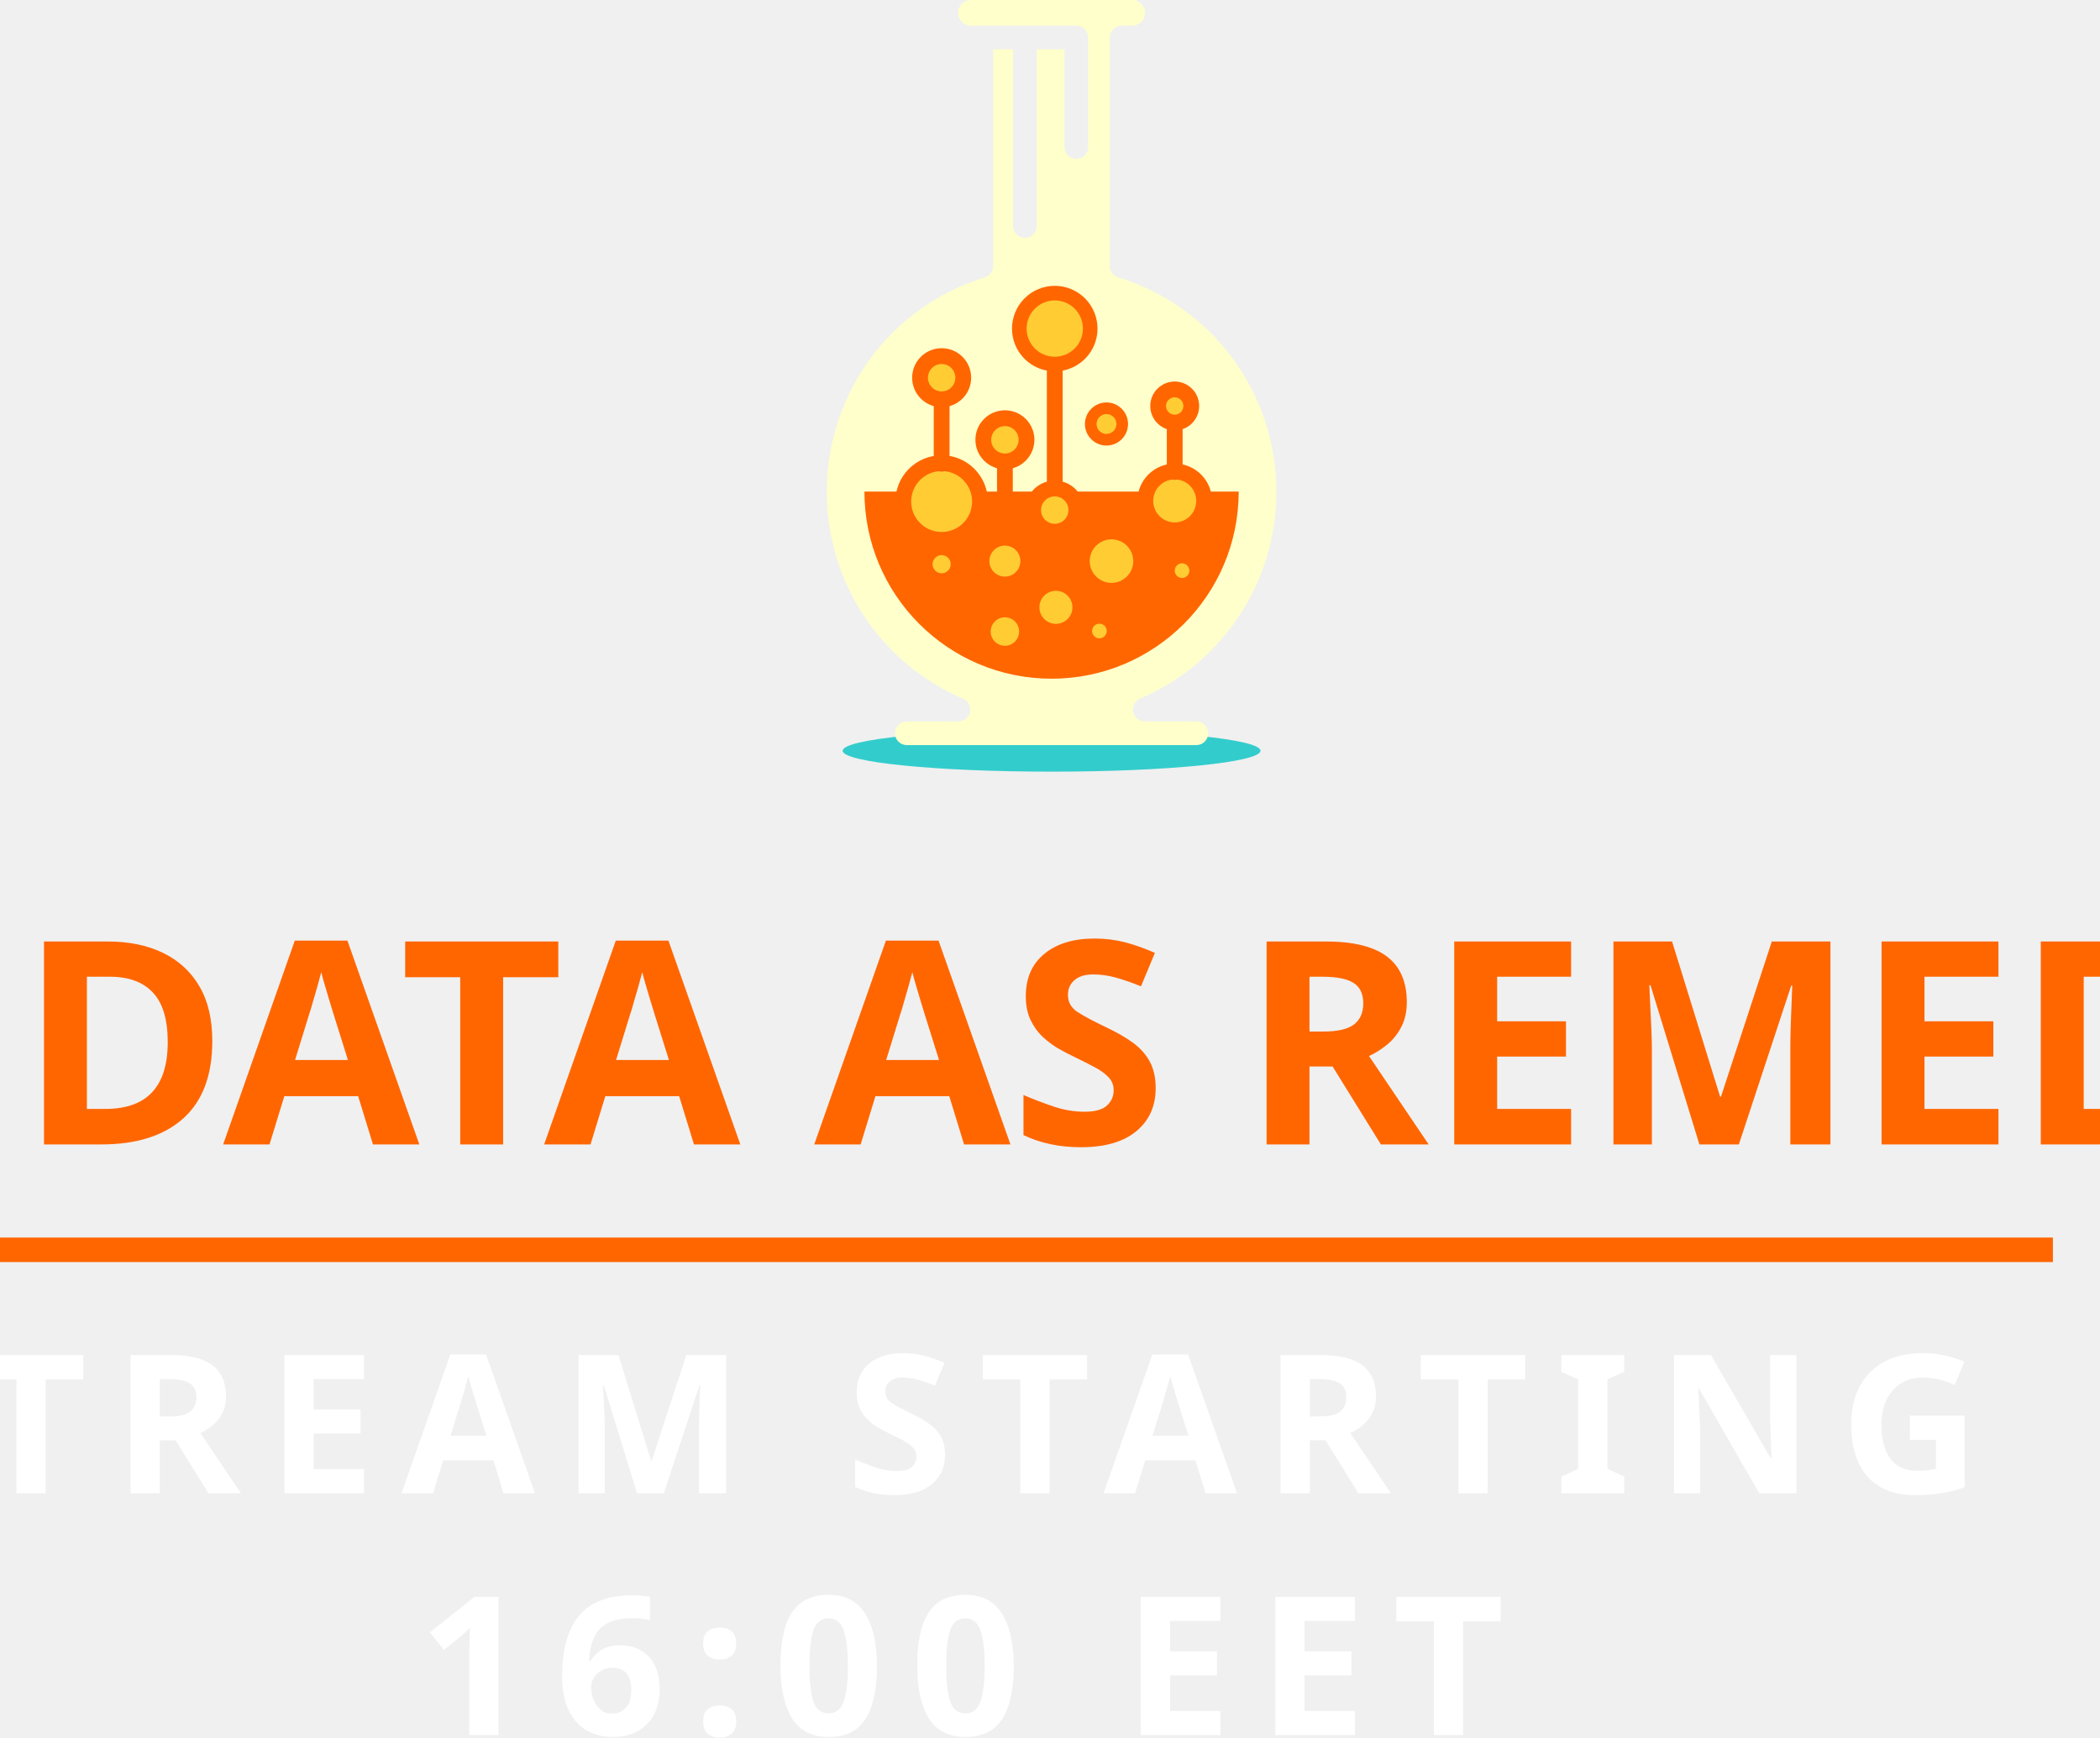
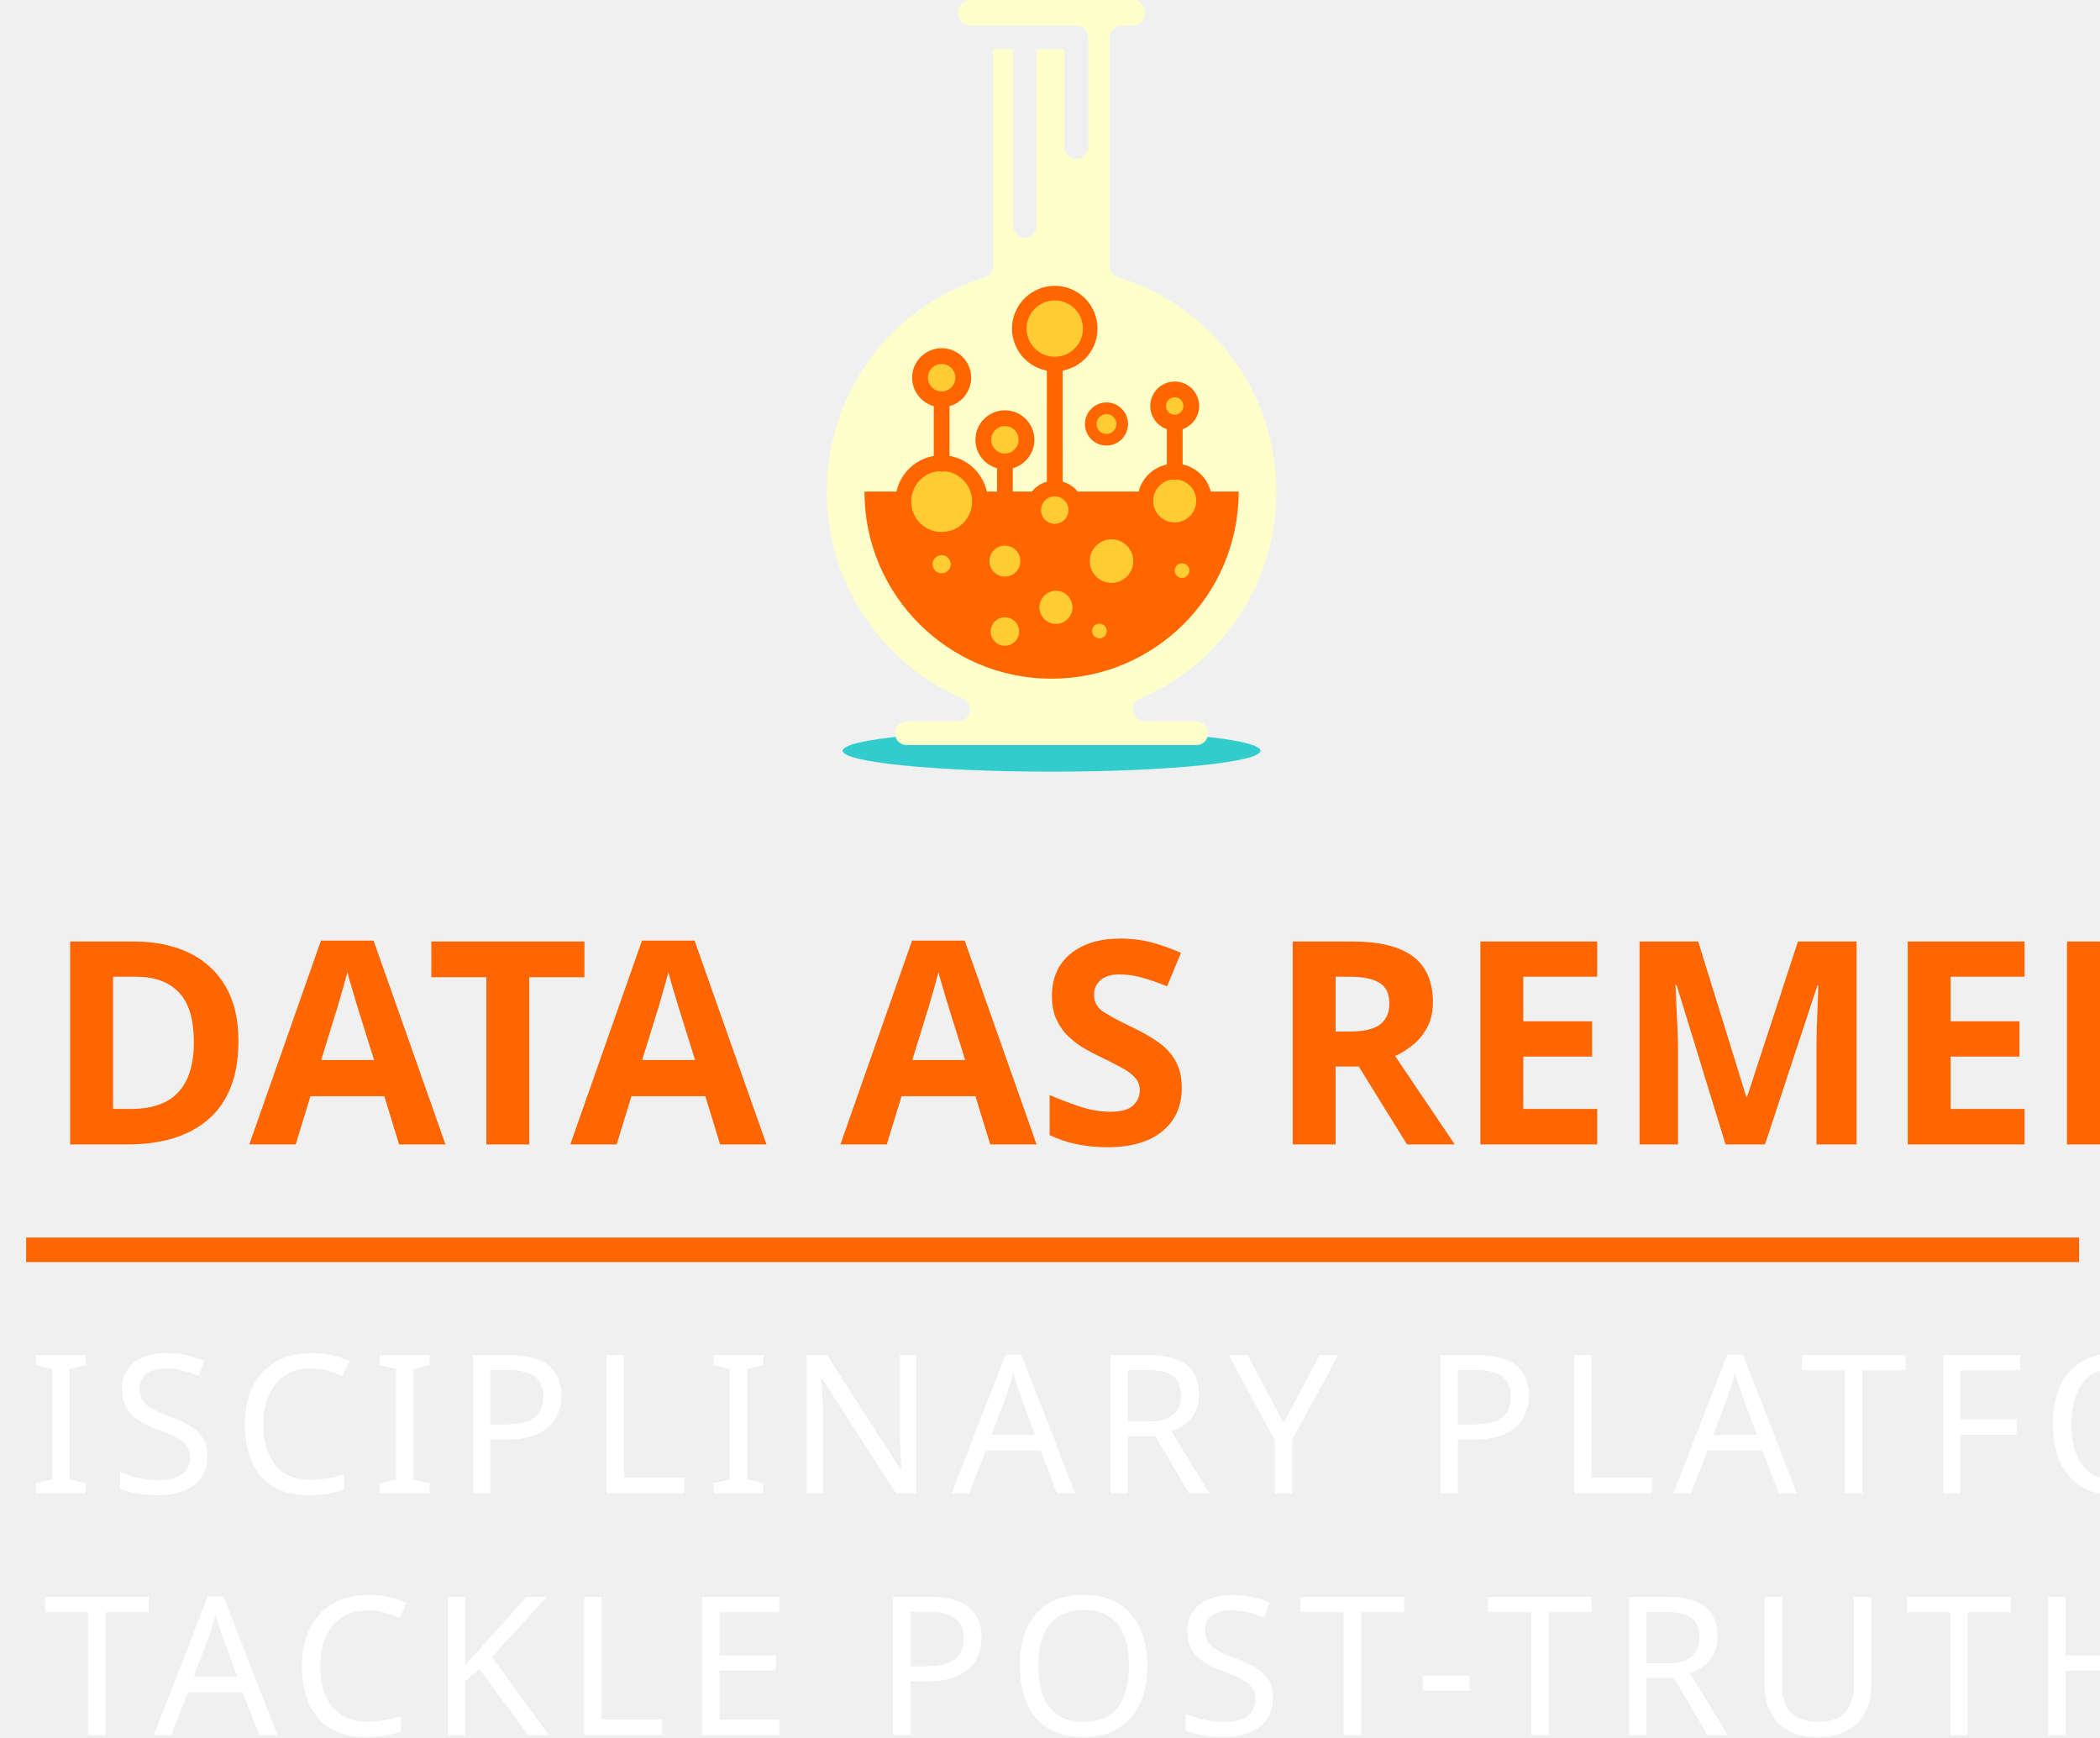
<svg xmlns="http://www.w3.org/2000/svg" id="svg2" version="1.1" xml:space="preserve" width="321.16" height="265.689" viewBox="0 0 321.16 265.689">
  <defs id="defs6">
    <clipPath clipPathUnits="userSpaceOnUse" id="clipPath22">
      <path d="M 0,465 828,465 828,0 0,0 0,465 Z" id="path24" />
    </clipPath>
  </defs>
  <g id="g10" transform="matrix(1.25,0,0,-1.25,-438.8455,447.223)">
-     <g id="g14" transform="translate(351.0764,204.8714)">
+     <g id="g14" transform="translate(354.2764,204.8714)">
      <path d="M 0,0 251.167,0" style="fill:none;stroke:#ff6600;stroke-width:3;stroke-linecap:butt;stroke-linejoin:miter;stroke-miterlimit:10;stroke-dasharray:none;stroke-opacity:1" id="path16" />
    </g>
    <g id="g18" transform="translate(65.73167,12.54126)">
      <g id="g20" clip-path="url(#clipPath22)">
        <g id="g26" transform="translate(439.5596,253.3877)">
          <path d="m 0,0 c 0,-1.411 -11.443,-2.558 -25.56,-2.558 -14.115,0 -25.558,1.147 -25.558,2.558 0,1.411 11.443,2.558 25.558,2.558 C -11.443,2.558 0,1.411 0,0" style="fill:#33cccc;fill-opacity:1;fill-rule:nonzero;stroke:none" id="path28" />
        </g>
        <g id="g30" transform="translate(431.7139,254.0781)">
          <path d="m 0,0 -35.427,0 c -0.8,0 -1.449,0.651 -1.449,1.45 0,0.8 0.649,1.449 1.449,1.449 l 6.314,0 c 0.687,0 1.28,0.485 1.42,1.159 0.138,0.673 -0.217,1.35 -0.849,1.623 -10.128,4.343 -16.671,14.268 -16.671,25.281 0,12.126 7.775,22.682 19.347,26.268 0.605,0.19 1.019,0.749 1.019,1.386 l 0,26.505 2.423,0 0,-21.618 c 0,-0.8 0.648,-1.449 1.449,-1.449 0.799,0 1.449,0.649 1.449,1.449 l 0,21.618 3.392,0 0,-11.956 c 0,-0.801 0.649,-1.449 1.449,-1.449 0.801,0 1.449,0.648 1.449,1.449 l 0,13.405 c 0,0.8 -0.648,1.449 -1.449,1.449 -0.064,0 -0.125,-0.011 -0.187,-0.019 -0.061,0.008 -0.121,0.019 -0.185,0.019 l -0.966,0 -9.306,0 -0.967,0 -0.723,0 -0.555,0 c -0.865,0 -1.571,0.704 -1.571,1.57 0,0.866 0.706,1.57 1.571,1.57 l 19.72,0 c 0.866,0 1.57,-0.704 1.57,-1.57 0,-0.866 -0.704,-1.57 -1.57,-1.57 l -1.279,0 c -0.802,0 -1.449,-0.649 -1.449,-1.449 l 0,-27.954 c 0,-0.637 0.414,-1.196 1.019,-1.386 C 2.011,53.644 9.786,43.088 9.786,30.962 9.786,19.949 3.241,10.024 -6.887,5.681 -7.519,5.408 -7.874,4.731 -7.734,4.058 -7.597,3.384 -7.002,2.899 -6.314,2.899 L 0,2.899 C 0.798,2.899 1.448,2.25 1.448,1.45 1.448,0.651 0.798,0 0,0" style="fill:#ffffcc;fill-opacity:1;fill-rule:nonzero;stroke:none" id="path32" />
        </g>
        <g id="g34" transform="translate(414,262.2021)">
          <path d="m 0,0 c 12.645,0 22.894,10.248 22.894,22.894 l -45.789,0 C -22.895,10.248 -12.644,0 0,0" style="fill:#ff6600;fill-opacity:1;fill-rule:nonzero;stroke:none" id="path36" />
        </g>
        <g id="g38" transform="translate(431.6123,286.4971)">
          <path d="m 0,0 c 1.405,-1.403 1.403,-3.685 0,-5.088 -1.407,-1.405 -3.685,-1.405 -5.09,0 -1.404,1.403 -1.404,3.685 0,5.088 1.405,1.406 3.684,1.406 5.09,0" style="fill:#ffcc33;fill-opacity:1;fill-rule:nonzero;stroke:none" id="path40" />
        </g>
        <g id="g42" transform="translate(431.6123,286.4971)">
          <path d="m 0,0 c 1.405,-1.403 1.403,-3.685 0,-5.088 -1.407,-1.405 -3.685,-1.405 -5.09,0 -1.404,1.403 -1.404,3.685 0,5.088 1.405,1.406 3.684,1.406 5.09,0 z" style="fill:none;stroke:#ff6600;stroke-width:1.932;stroke-linecap:round;stroke-linejoin:round;stroke-miterlimit:10;stroke-dasharray:none;stroke-opacity:1" id="path44" />
        </g>
        <g id="g46" transform="translate(430.5,296.998)">
          <path d="m 0,0 c 0.791,-0.791 0.791,-2.074 0,-2.864 -0.791,-0.792 -2.073,-0.792 -2.865,0 -0.792,0.79 -0.792,2.073 0,2.864 0.79,0.791 2.072,0.793 2.865,0" style="fill:#ffcc33;fill-opacity:1;fill-rule:nonzero;stroke:none" id="path48" />
        </g>
        <g id="g50" transform="translate(430.5,296.998)">
          <path d="m 0,0 c 0.791,-0.791 0.791,-2.074 0,-2.864 -0.791,-0.792 -2.073,-0.792 -2.865,0 -0.792,0.79 -0.792,2.073 0,2.864 0.79,0.791 2.072,0.793 2.865,0 z" style="fill:none;stroke:#ff6600;stroke-width:1.932;stroke-linecap:round;stroke-linejoin:round;stroke-miterlimit:10;stroke-dasharray:none;stroke-opacity:1" id="path52" />
        </g>
        <g id="g54" transform="translate(429.0664,287.4932)">
          <path d="M 0,0 0.001,5.827" style="fill:#ffcc33;fill-opacity:1;fill-rule:nonzero;stroke:#ff6600;stroke-width:1.932;stroke-linecap:round;stroke-linejoin:round;stroke-miterlimit:10;stroke-dasharray:none;stroke-opacity:1" id="path56" />
        </g>
        <g id="g58" transform="translate(409.6299,277.9307)">
          <path d="m 0,0 c 0.741,-0.739 0.739,-1.94 0,-2.683 -0.741,-0.739 -1.94,-0.739 -2.68,0 -0.741,0.743 -0.741,1.941 0,2.683 0.74,0.739 1.939,0.739 2.68,0" style="fill:#ffcc33;fill-opacity:1;fill-rule:nonzero;stroke:none" id="path60" />
        </g>
        <g id="g62" transform="translate(422.0811,294.7227)">
          <path d="m 0,0 c 0.751,-0.749 0.751,-1.968 0,-2.719 -0.752,-0.753 -1.971,-0.753 -2.723,0 -0.751,0.751 -0.75,1.968 0.002,2.719 0.75,0.754 1.969,0.754 2.721,0" style="fill:#ffcc33;fill-opacity:1;fill-rule:nonzero;stroke:none" id="path64" />
        </g>
        <g id="g66" transform="translate(422.0811,294.7227)">
          <path d="m 0,0 c 0.751,-0.749 0.751,-1.968 0,-2.719 -0.752,-0.753 -1.971,-0.753 -2.723,0 -0.751,0.751 -0.75,1.968 0.002,2.719 0.75,0.754 1.969,0.754 2.721,0 z" style="fill:none;stroke:#ff6600;stroke-width:1.425;stroke-linecap:round;stroke-linejoin:round;stroke-miterlimit:10;stroke-dasharray:none;stroke-opacity:1" id="path68" />
        </g>
        <g id="g70" transform="translate(415.9639,272.3623)">
          <path d="m 0,0 c 0.788,-0.787 0.787,-2.068 0,-2.858 -0.791,-0.79 -2.07,-0.79 -2.86,0 -0.789,0.79 -0.789,2.071 0,2.858 0.79,0.791 2.07,0.791 2.86,0" style="fill:#ffcc33;fill-opacity:1;fill-rule:nonzero;stroke:none" id="path72" />
        </g>
        <g id="g74" transform="translate(401.3379,276.9961)">
          <path d="m 0,0 c 0.435,-0.434 0.435,-1.138 0,-1.571 -0.435,-0.435 -1.139,-0.435 -1.571,0 -0.436,0.433 -0.436,1.137 0,1.571 0.432,0.435 1.138,0.435 1.571,0" style="fill:#ffcc33;fill-opacity:1;fill-rule:nonzero;stroke:none" id="path76" />
        </g>
        <g id="g78" transform="translate(409.5215,269.2031)">
          <path d="m 0,0 c 0.68,-0.679 0.679,-1.781 0,-2.461 -0.681,-0.681 -1.783,-0.681 -2.462,0 -0.68,0.68 -0.68,1.782 0.001,2.461 0.678,0.68 1.78,0.68 2.461,0" style="fill:#ffcc33;fill-opacity:1;fill-rule:nonzero;stroke:none" id="path80" />
        </g>
        <g id="g82" transform="translate(420.4863,268.6729)">
          <path d="m 0,0 c 0.35,-0.351 0.35,-0.919 0,-1.268 -0.35,-0.351 -0.918,-0.351 -1.268,0 -0.349,0.349 -0.349,0.917 0,1.268 0.35,0.349 0.918,0.349 1.268,0" style="fill:#ffcc33;fill-opacity:1;fill-rule:nonzero;stroke:none" id="path84" />
        </g>
        <g id="g86" transform="translate(430.5977,276.0586)">
          <path d="m 0,0 c 0.351,-0.349 0.351,-0.917 0,-1.269 -0.35,-0.348 -0.918,-0.348 -1.268,0 -0.35,0.352 -0.35,0.92 0.001,1.269 C -0.918,0.352 -0.35,0.352 0,0" style="fill:#ffcc33;fill-opacity:1;fill-rule:nonzero;stroke:none" id="path88" />
        </g>
        <g id="g90" transform="translate(423.2168,278.4717)">
          <path d="m 0,0 c 1.041,-1.037 1.039,-2.727 0,-3.765 -1.041,-1.041 -2.727,-1.041 -3.767,0 -1.04,1.038 -1.039,2.726 0,3.765 C -2.729,1.04 -1.04,1.042 0,0" style="fill:#ffcc33;fill-opacity:1;fill-rule:nonzero;stroke:none" id="path92" />
        </g>
        <g id="g94" transform="translate(403.8721,287.1982)">
          <path d="m 0,0 c 1.833,-1.834 1.831,-4.806 0,-6.637 -1.835,-1.834 -4.808,-1.834 -6.641,0 C -8.473,-4.806 -8.473,-1.834 -6.64,0 -4.808,1.831 -1.834,1.833 0,0" style="fill:#ffcc33;fill-opacity:1;fill-rule:nonzero;stroke:none" id="path96" />
        </g>
        <g id="g98" transform="translate(403.8721,287.1982)">
          <path d="m 0,0 c 1.833,-1.834 1.831,-4.806 0,-6.637 -1.835,-1.834 -4.808,-1.834 -6.641,0 C -8.473,-4.806 -8.473,-1.834 -6.64,0 -4.808,1.831 -1.834,1.833 0,0 Z" style="fill:none;stroke:#ff6600;stroke-width:1.932;stroke-linecap:round;stroke-linejoin:round;stroke-miterlimit:10;stroke-dasharray:none;stroke-opacity:1" id="path100" />
        </g>
        <g id="g102" transform="translate(402.4219,300.8965)">
          <path d="m 0,0 c 1.032,-1.034 1.032,-2.706 -0.002,-3.738 -1.031,-1.033 -2.703,-1.033 -3.736,0 C -4.771,-2.706 -4.771,-1.031 -3.739,0 -2.706,1.03 -1.034,1.033 0,0" style="fill:#ffcc33;fill-opacity:1;fill-rule:nonzero;stroke:none" id="path104" />
        </g>
        <g id="g106" transform="translate(402.4219,300.8965)">
          <path d="m 0,0 c 1.032,-1.034 1.032,-2.706 -0.002,-3.738 -1.031,-1.033 -2.703,-1.033 -3.736,0 C -4.771,-2.706 -4.771,-1.031 -3.739,0 -2.706,1.03 -1.034,1.033 0,0 Z" style="fill:none;stroke:#ff6600;stroke-width:1.932;stroke-linecap:round;stroke-linejoin:round;stroke-miterlimit:10;stroke-dasharray:none;stroke-opacity:1" id="path108" />
        </g>
        <g id="g110" transform="translate(400.5508,288.4971)">
          <path d="M 0,0 0.002,7.603" style="fill:#ffcc33;fill-opacity:1;fill-rule:nonzero;stroke:#ff6600;stroke-width:1.932;stroke-linecap:round;stroke-linejoin:round;stroke-miterlimit:10;stroke-dasharray:none;stroke-opacity:1" id="path112" />
        </g>
        <g id="g114" transform="translate(410.1611,293.2998)">
          <path d="m 0,0 c 1.032,-1.034 1.032,-2.706 -0.003,-3.738 -1.028,-1.033 -2.701,-1.033 -3.734,0 -1.034,1.032 -1.034,2.706 0,3.738 1.031,1.03 2.704,1.032 3.737,0" style="fill:#ffcc33;fill-opacity:1;fill-rule:nonzero;stroke:none" id="path116" />
        </g>
        <g id="g118" transform="translate(410.1611,293.2998)">
          <path d="m 0,0 c 1.032,-1.034 1.032,-2.706 -0.003,-3.738 -1.028,-1.033 -2.701,-1.033 -3.734,0 -1.034,1.032 -1.034,2.706 0,3.738 1.031,1.03 2.704,1.032 3.737,0 z" style="fill:none;stroke:#ff6600;stroke-width:1.932;stroke-linecap:round;stroke-linejoin:round;stroke-miterlimit:10;stroke-dasharray:none;stroke-opacity:1" id="path120" />
        </g>
        <g id="g122" transform="translate(408.291,280.8994)">
          <path d="M 0,0 0,7.604" style="fill:#ffcc33;fill-opacity:1;fill-rule:nonzero;stroke:#ff6600;stroke-width:1.932;stroke-linecap:round;stroke-linejoin:round;stroke-miterlimit:10;stroke-dasharray:none;stroke-opacity:1" id="path124" />
        </g>
        <g id="g126" transform="translate(411.3232,301.9687)">
          <path d="m 0,0 c -1.695,1.694 -1.693,4.439 0,6.134 1.695,1.695 4.441,1.695 6.137,0 C 7.829,4.439 7.829,1.694 6.136,0 4.441,-1.692 1.693,-1.695 0,0" style="fill:#ffcc33;fill-opacity:1;fill-rule:nonzero;stroke:none" id="path128" />
        </g>
        <g id="g130" transform="translate(411.3232,301.9687)">
          <path d="m 0,0 c -1.695,1.694 -1.693,4.439 0,6.134 1.695,1.695 4.441,1.695 6.137,0 C 7.829,4.439 7.829,1.694 6.136,0 4.441,-1.692 1.693,-1.695 0,0 Z" style="fill:none;stroke:#ff6600;stroke-width:1.786;stroke-linecap:round;stroke-linejoin:round;stroke-miterlimit:10;stroke-dasharray:none;stroke-opacity:1" id="path132" />
        </g>
        <g id="g134" transform="translate(414.3926,300.418)">
          <path d="M 0,0 -0.002,-24.993" style="fill:#ffcc33;fill-opacity:1;fill-rule:nonzero;stroke:#ff6600;stroke-width:1.932;stroke-linecap:round;stroke-linejoin:round;stroke-miterlimit:10;stroke-dasharray:none;stroke-opacity:1" id="path136" />
        </g>
        <g id="g138" transform="translate(412.5205,280.9609)">
          <path d="m 0,0 c -1.032,1.034 -1.032,2.707 0.002,3.738 1.03,1.032 2.704,1.032 3.737,0 C 4.771,2.705 4.771,1.034 3.74,0 2.706,-1.03 1.034,-1.032 0,0" style="fill:#ffcc33;fill-opacity:1;fill-rule:nonzero;stroke:none" id="path140" />
        </g>
        <g id="g142" transform="translate(412.5205,280.9609)">
          <path d="m 0,0 c -1.032,1.034 -1.032,2.707 0.002,3.738 1.03,1.032 2.704,1.032 3.737,0 C 4.771,2.705 4.771,1.034 3.74,0 2.706,-1.03 1.034,-1.032 0,0 Z" style="fill:none;stroke:#ff6600;stroke-width:1.932;stroke-linecap:round;stroke-linejoin:round;stroke-miterlimit:10;stroke-dasharray:none;stroke-opacity:1" id="path144" />
        </g>
      </g>
    </g>
-     <text transform="scale(1,-1)" style="font-variant:normal;font-weight:900;font-stretch:condensed;font-size:23.667px;font-family:'Heroic Condensed';-inkscape-font-specification:HeroicCondensed-Heavy;writing-mode:lr-tb;fill:#ffffff;fill-opacity:1;fill-rule:nonzero;stroke:none" id="text146" x="482.493" y="-175.089">
-       <tspan id="tspan150" x="484.093" y="-175.089" style="text-align:center;letter-spacing:3.2px;text-anchor:middle">STREAM STARTING</tspan>
-       <tspan x="484.093" y="-145.506" style="text-align:center;letter-spacing:3.2px;text-anchor:middle" id="tspan4207">16:00 EET</tspan>
+     <text transform="scale(1,-1)" style="font-variant:normal;font-weight:900;font-stretch:condensed;font-size:23.667px;font-family:'Heroic Condensed';-inkscape-font-specification:HeroicCondensed-Heavy;writing-mode:lr-tb;fill:#ffffff;fill-opacity:1;fill-rule:nonzero;stroke:none" id="text146" x="479.293" y="-175.089">
+       <tspan x="480.309" y="-175.089" style="text-align:center;letter-spacing:2.032px;text-anchor:middle;-inkscape-font-specification:'Heroic Condensed,  Light';font-family:'Heroic Condensed';font-weight:300;font-style:normal;font-stretch:normal;font-variant:normal" id="tspan4207">INTERDISCIPLINARY PLATFORM</tspan>
+       <tspan x="480.309" y="-145.506" style="text-align:center;letter-spacing:2.032px;text-anchor:middle;-inkscape-font-specification:'Heroic Condensed,  Light';font-family:'Heroic Condensed';font-weight:300;font-style:normal;font-stretch:normal;font-variant:normal" id="tspan4208">TO TACKLE POST-TRUTH</tspan>
    </text>
-     <text transform="scale(1,-1)" style="font-variant:normal;font-weight:900;font-stretch:condensed;font-size:34.786px;font-family:'Heroic Condensed';-inkscape-font-specification:HeroicCondensed-Heavy;writing-mode:lr-tb;fill:#ff6600;fill-opacity:1;fill-rule:nonzero;stroke:none" id="text152" x="353.332" y="-217.767">
-       <tspan x="353.332 373.126 391.91 409.199 427.984 440.855 459.64 478.738 491.609 510.985 528.482 552.937 570.435 590.228 608.004" y="-217.767" id="tspan154">DATA AS REMEDY </tspan>
+     <text transform="scale(1,-1)" style="font-variant:normal;font-weight:900;font-stretch:condensed;font-size:34.786px;font-family:'Heroic Condensed';-inkscape-font-specification:HeroicCondensed-Heavy;writing-mode:lr-tb;fill:#ff6600;fill-opacity:1;fill-rule:nonzero;stroke:none" id="text152" x="356.532" y="-217.767">
+       <tspan x="356.532 376.326 395.11 412.399 431.184 444.055 462.84 481.938 494.809 514.185 531.682 556.137 573.635 593.428 611.204" y="-217.767" id="tspan154" style="-inkscape-font-specification:'Heroic Condensed,  Bold';font-family:'Heroic Condensed';font-weight:bold;font-style:normal;font-stretch:normal;font-variant:normal">DATA AS REMEDY </tspan>
    </text>
  </g>
</svg>
